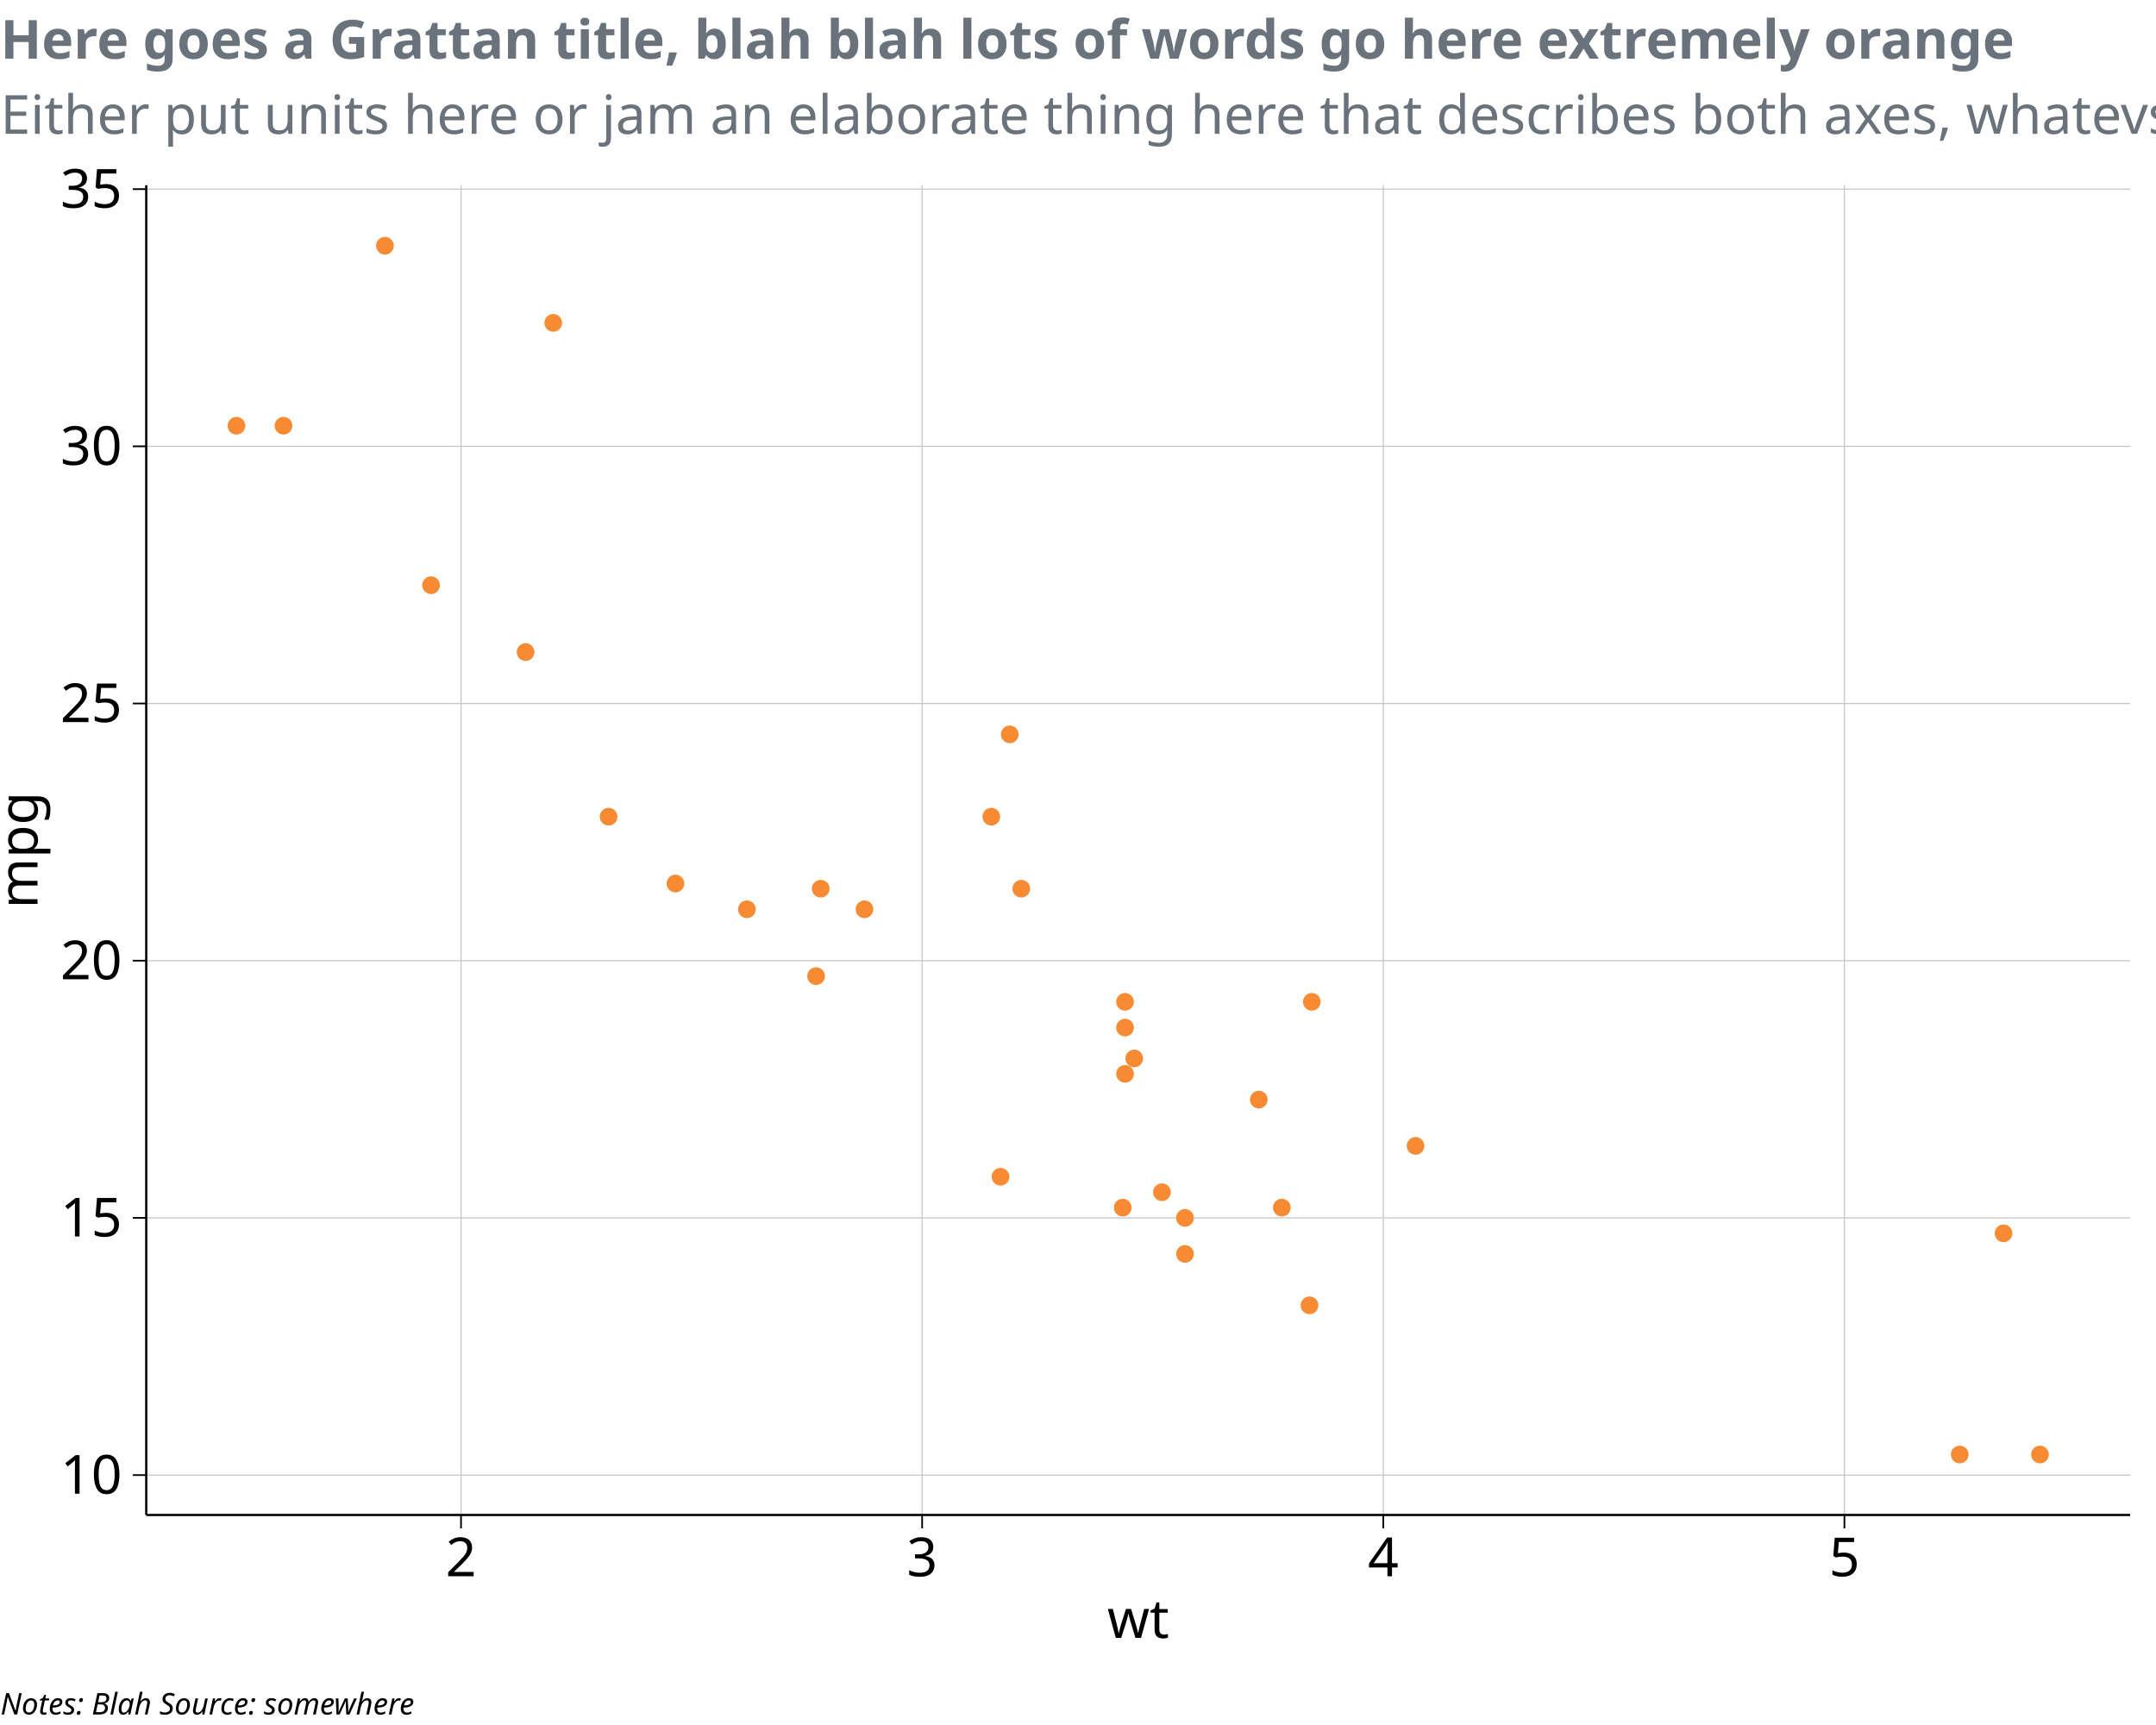
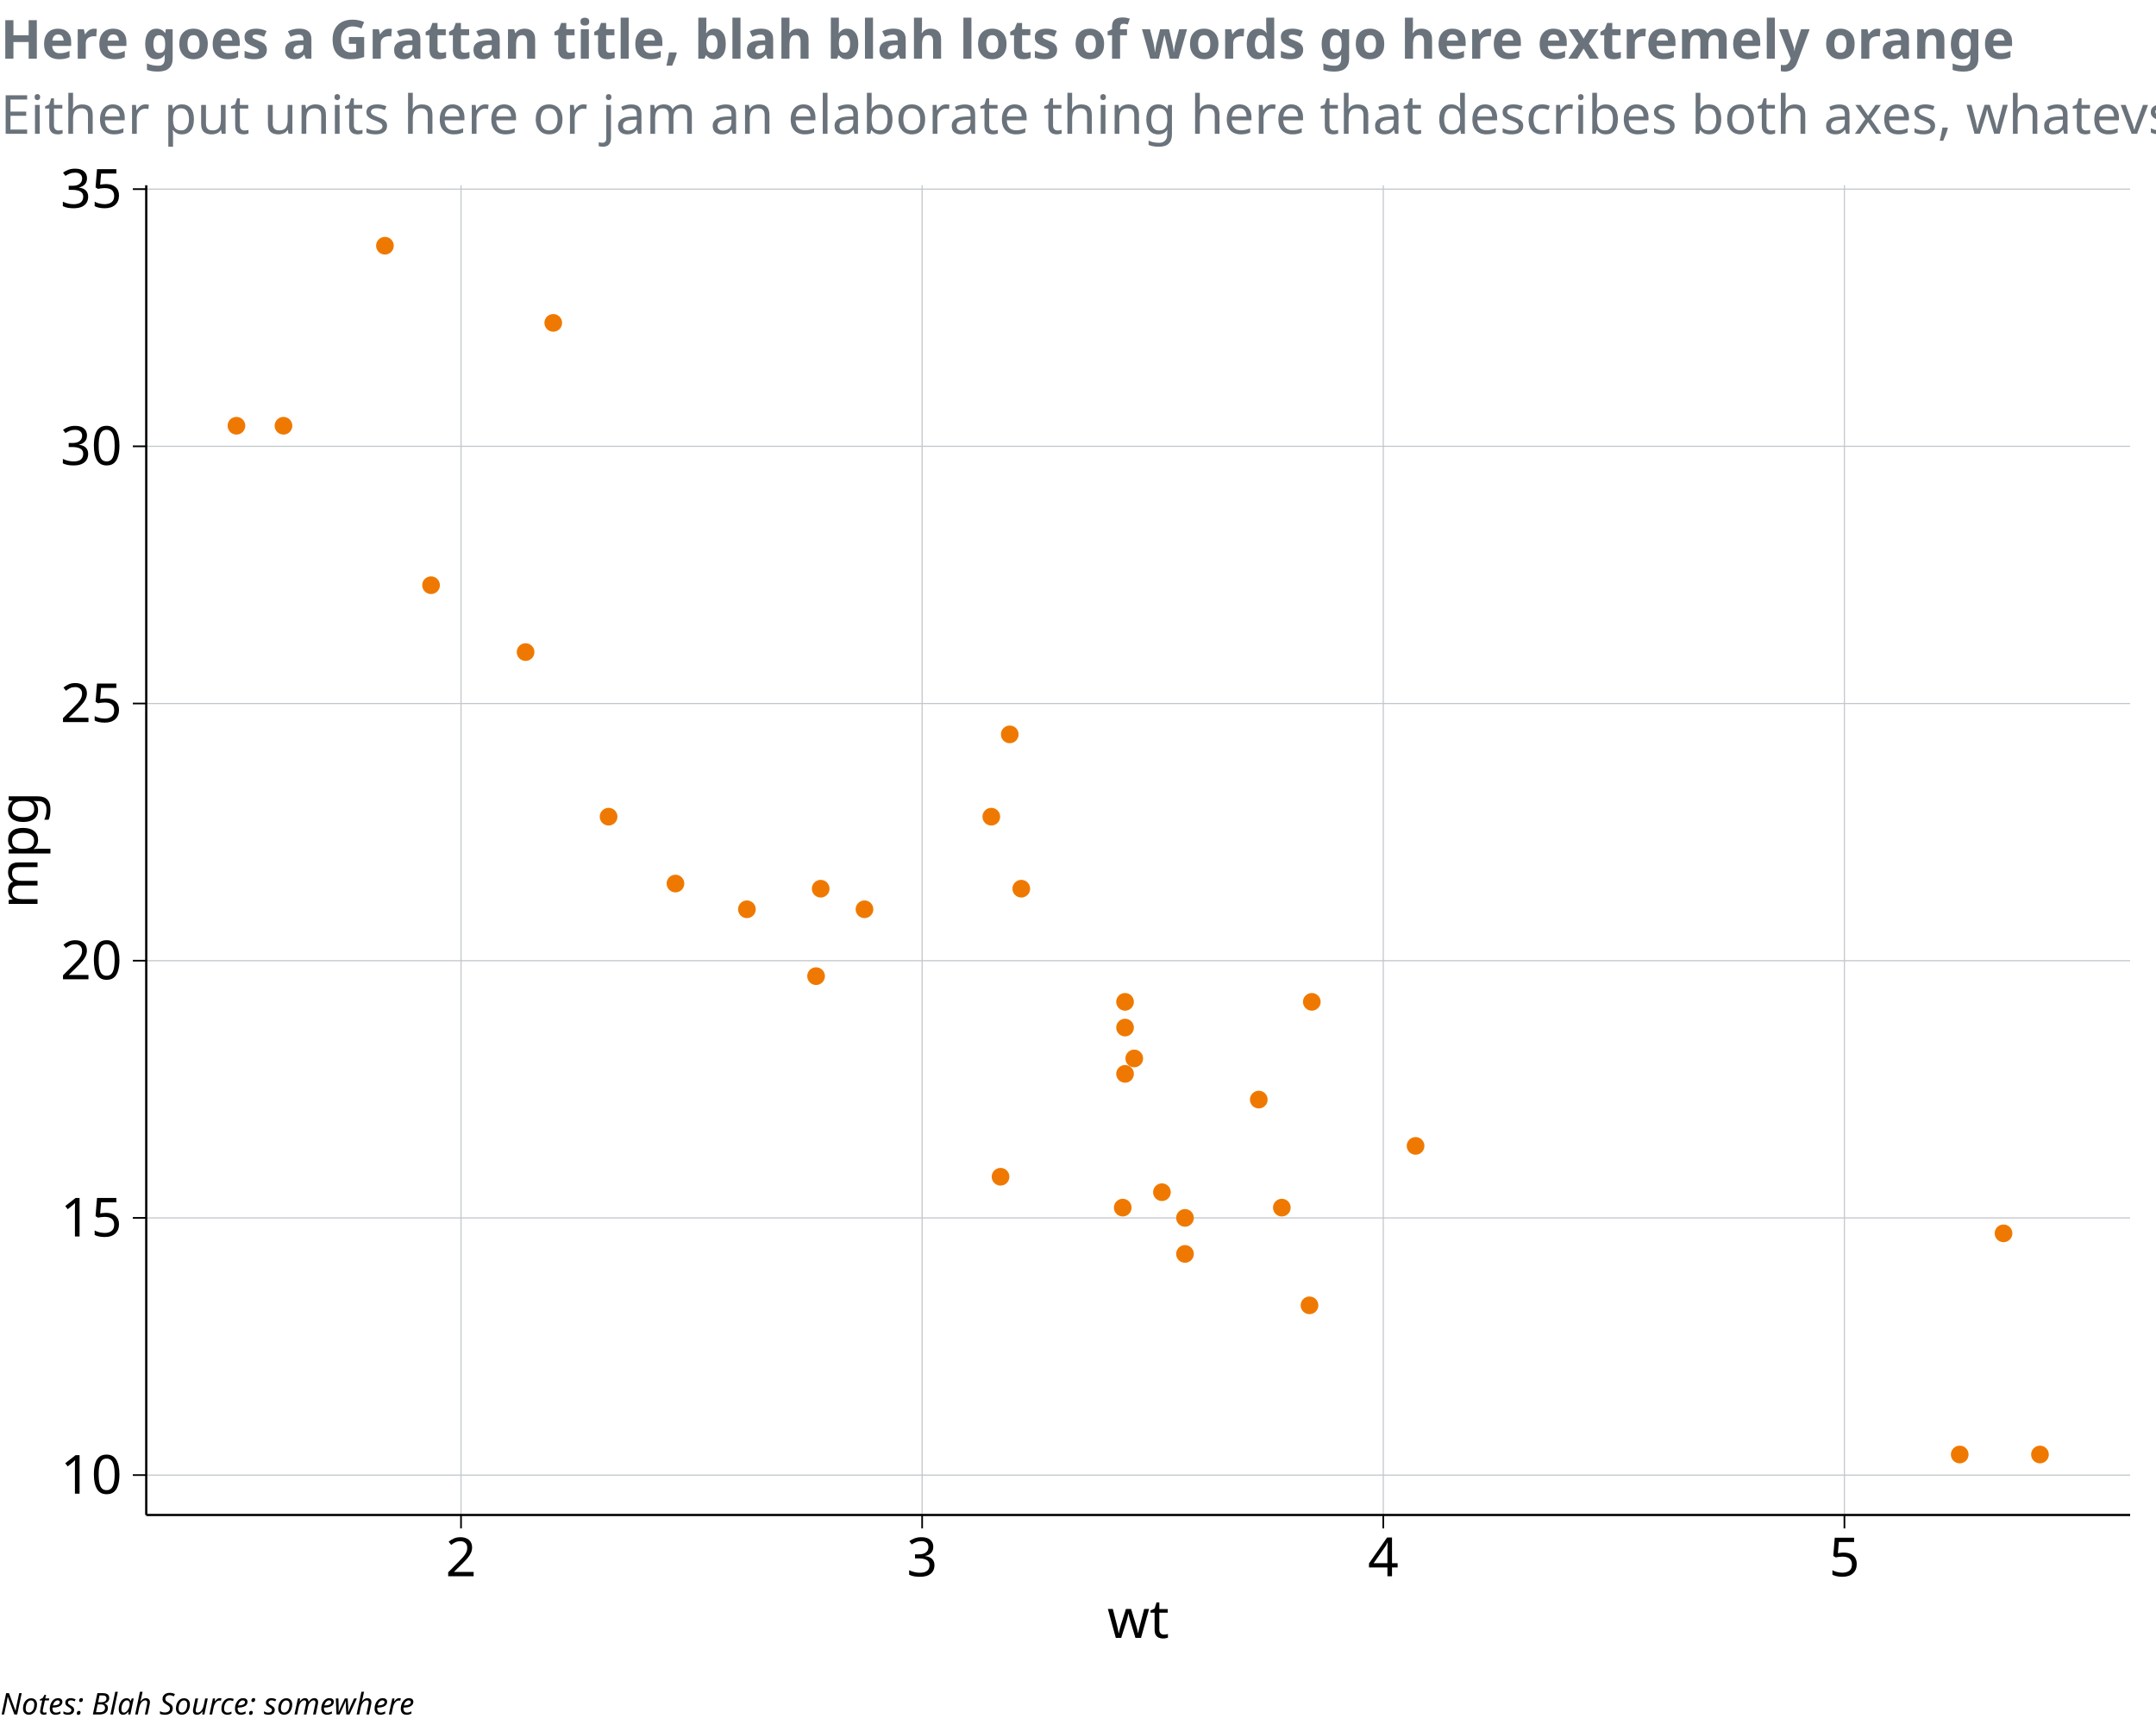
<svg xmlns="http://www.w3.org/2000/svg" class="svglite" data-engine-version="2.0" width="720.00pt" height="576.00pt" viewBox="0 0 720.00 576.00">
  <defs>
    <style type="text/css">
    .svglite line, .svglite polyline, .svglite polygon, .svglite path, .svglite rect, .svglite circle {
      fill: none;
      stroke: #000000;
      stroke-linecap: round;
      stroke-linejoin: round;
      stroke-miterlimit: 10.00;
    }
  </style>
  </defs>
  <rect width="100%" height="100%" style="stroke: none; fill: #FFFFFF;" />
  <defs>
    <clipPath id="cpMC4wMHw3MjAuMDB8MC4wMHw1NzYuMDA=">
      <rect x="0.00" y="0.00" width="720.00" height="576.00" />
    </clipPath>
  </defs>
  <g clip-path="url(#cpMC4wMHw3MjAuMDB8MC4wMHw1NzYuMDA=)">
    <rect x="0.00" y="0.00" width="720.00" height="576.00" style="stroke-width: 0.75; stroke: none; fill: #FFFFFF;" />
  </g>
  <defs>
    <clipPath id="cpNDguODR8NzExLjM2fDYxLjg2fDUwNS44Nw==">
      <rect x="48.84" y="61.86" width="662.52" height="444.00" />
    </clipPath>
  </defs>
  <g clip-path="url(#cpNDguODR8NzExLjM2fDYxLjg2fDUwNS44Nw==)">
    <rect x="48.84" y="61.86" width="662.52" height="444.00" style="stroke-width: 0.75; stroke: none; fill: #FFFFFF;" />
    <polyline points="48.84,492.55 711.36,492.55 " style="stroke-width: 0.38; stroke: #C3C7CB; stroke-linecap: butt;" />
    <polyline points="48.84,406.67 711.36,406.67 " style="stroke-width: 0.38; stroke: #C3C7CB; stroke-linecap: butt;" />
    <polyline points="48.84,320.79 711.36,320.79 " style="stroke-width: 0.38; stroke: #C3C7CB; stroke-linecap: butt;" />
    <polyline points="48.84,234.91 711.36,234.91 " style="stroke-width: 0.38; stroke: #C3C7CB; stroke-linecap: butt;" />
    <polyline points="48.84,149.03 711.36,149.03 " style="stroke-width: 0.38; stroke: #C3C7CB; stroke-linecap: butt;" />
    <polyline points="48.84,63.15 711.36,63.15 " style="stroke-width: 0.38; stroke: #C3C7CB; stroke-linecap: butt;" />
    <polyline points="153.96,505.87 153.96,61.86 " style="stroke-width: 0.38; stroke: #C3C7CB; stroke-linecap: butt;" />
    <polyline points="307.95,505.87 307.95,61.86 " style="stroke-width: 0.38; stroke: #C3C7CB; stroke-linecap: butt;" />
    <polyline points="461.95,505.87 461.95,61.86 " style="stroke-width: 0.38; stroke: #C3C7CB; stroke-linecap: butt;" />
    <polyline points="615.95,505.87 615.95,61.86 " style="stroke-width: 0.38; stroke: #C3C7CB; stroke-linecap: butt;" />
-     <circle cx="249.43" cy="303.62" r="2.60" style="stroke-width: 0.71; stroke: #F68B33; fill: #F68B33;" />
-     <circle cx="288.70" cy="303.62" r="2.60" style="stroke-width: 0.71; stroke: #F68B33; fill: #F68B33;" />
-     <circle cx="203.24" cy="272.70" r="2.60" style="stroke-width: 0.71; stroke: #F68B33; fill: #F68B33;" />
-     <circle cx="341.06" cy="296.75" r="2.60" style="stroke-width: 0.71; stroke: #F68B33; fill: #F68B33;" />
-     <circle cx="375.71" cy="343.12" r="2.60" style="stroke-width: 0.71; stroke: #F68B33; fill: #F68B33;" />
-     <circle cx="378.79" cy="353.43" r="2.60" style="stroke-width: 0.71; stroke: #F68B33; fill: #F68B33;" />
-     <circle cx="395.73" cy="418.70" r="2.60" style="stroke-width: 0.71; stroke: #F68B33; fill: #F68B33;" />
-     <circle cx="337.21" cy="245.22" r="2.60" style="stroke-width: 0.71; stroke: #F68B33; fill: #F68B33;" />
-     <circle cx="331.05" cy="272.70" r="2.60" style="stroke-width: 0.71; stroke: #F68B33; fill: #F68B33;" />
-     <circle cx="375.71" cy="334.53" r="2.60" style="stroke-width: 0.71; stroke: #F68B33; fill: #F68B33;" />
-     <circle cx="375.71" cy="358.58" r="2.60" style="stroke-width: 0.71; stroke: #F68B33; fill: #F68B33;" />
-     <circle cx="472.73" cy="382.63" r="2.60" style="stroke-width: 0.71; stroke: #F68B33; fill: #F68B33;" />
-     <circle cx="420.37" cy="367.17" r="2.60" style="stroke-width: 0.71; stroke: #F68B33; fill: #F68B33;" />
-     <circle cx="428.07" cy="403.24" r="2.60" style="stroke-width: 0.71; stroke: #F68B33; fill: #F68B33;" />
-     <circle cx="654.45" cy="485.68" r="2.60" style="stroke-width: 0.71; stroke: #F68B33; fill: #F68B33;" />
-     <circle cx="681.25" cy="485.68" r="2.60" style="stroke-width: 0.71; stroke: #F68B33; fill: #F68B33;" />
-     <circle cx="669.08" cy="411.83" r="2.60" style="stroke-width: 0.71; stroke: #F68B33; fill: #F68B33;" />
-     <circle cx="184.76" cy="107.81" r="2.60" style="stroke-width: 0.71; stroke: #F68B33; fill: #F68B33;" />
-     <circle cx="94.67" cy="142.16" r="2.60" style="stroke-width: 0.71; stroke: #F68B33; fill: #F68B33;" />
-     <circle cx="128.55" cy="82.05" r="2.60" style="stroke-width: 0.71; stroke: #F68B33; fill: #F68B33;" />
-     <circle cx="225.57" cy="295.03" r="2.60" style="stroke-width: 0.71; stroke: #F68B33; fill: #F68B33;" />
-     <circle cx="388.03" cy="398.09" r="2.60" style="stroke-width: 0.71; stroke: #F68B33; fill: #F68B33;" />
-     <circle cx="374.94" cy="403.24" r="2.60" style="stroke-width: 0.71; stroke: #F68B33; fill: #F68B33;" />
-     <circle cx="437.31" cy="435.87" r="2.60" style="stroke-width: 0.71; stroke: #F68B33; fill: #F68B33;" />
-     <circle cx="438.08" cy="334.53" r="2.60" style="stroke-width: 0.71; stroke: #F68B33; fill: #F68B33;" />
-     <circle cx="143.95" cy="195.41" r="2.60" style="stroke-width: 0.71; stroke: #F68B33; fill: #F68B33;" />
-     <circle cx="175.52" cy="217.74" r="2.60" style="stroke-width: 0.71; stroke: #F68B33; fill: #F68B33;" />
-     <circle cx="78.96" cy="142.16" r="2.60" style="stroke-width: 0.71; stroke: #F68B33; fill: #F68B33;" />
-     <circle cx="334.13" cy="392.93" r="2.60" style="stroke-width: 0.71; stroke: #F68B33; fill: #F68B33;" />
-     <circle cx="272.53" cy="325.95" r="2.60" style="stroke-width: 0.71; stroke: #F68B33; fill: #F68B33;" />
-     <circle cx="395.73" cy="406.67" r="2.60" style="stroke-width: 0.71; stroke: #F68B33; fill: #F68B33;" />
-     <circle cx="274.07" cy="296.75" r="2.60" style="stroke-width: 0.71; stroke: #F68B33; fill: #F68B33;" />
+     <circle cx="249.43" cy="303.62" r="2.60" style="stroke-width: 0.71; stroke: #EF7900; fill: #EF7900;" />
+     <circle cx="288.70" cy="303.62" r="2.60" style="stroke-width: 0.71; stroke: #EF7900; fill: #EF7900;" />
+     <circle cx="203.24" cy="272.70" r="2.60" style="stroke-width: 0.71; stroke: #EF7900; fill: #EF7900;" />
+     <circle cx="341.06" cy="296.75" r="2.60" style="stroke-width: 0.71; stroke: #EF7900; fill: #EF7900;" />
+     <circle cx="375.71" cy="343.12" r="2.60" style="stroke-width: 0.71; stroke: #EF7900; fill: #EF7900;" />
+     <circle cx="378.79" cy="353.43" r="2.60" style="stroke-width: 0.71; stroke: #EF7900; fill: #EF7900;" />
+     <circle cx="395.73" cy="418.70" r="2.60" style="stroke-width: 0.71; stroke: #EF7900; fill: #EF7900;" />
+     <circle cx="337.21" cy="245.22" r="2.60" style="stroke-width: 0.71; stroke: #EF7900; fill: #EF7900;" />
+     <circle cx="331.05" cy="272.70" r="2.60" style="stroke-width: 0.71; stroke: #EF7900; fill: #EF7900;" />
+     <circle cx="375.71" cy="334.53" r="2.60" style="stroke-width: 0.71; stroke: #EF7900; fill: #EF7900;" />
+     <circle cx="375.71" cy="358.58" r="2.60" style="stroke-width: 0.71; stroke: #EF7900; fill: #EF7900;" />
+     <circle cx="472.73" cy="382.63" r="2.60" style="stroke-width: 0.71; stroke: #EF7900; fill: #EF7900;" />
+     <circle cx="420.37" cy="367.17" r="2.60" style="stroke-width: 0.71; stroke: #EF7900; fill: #EF7900;" />
+     <circle cx="428.07" cy="403.24" r="2.60" style="stroke-width: 0.71; stroke: #EF7900; fill: #EF7900;" />
+     <circle cx="654.45" cy="485.68" r="2.60" style="stroke-width: 0.71; stroke: #EF7900; fill: #EF7900;" />
+     <circle cx="681.25" cy="485.68" r="2.60" style="stroke-width: 0.71; stroke: #EF7900; fill: #EF7900;" />
+     <circle cx="669.08" cy="411.83" r="2.60" style="stroke-width: 0.71; stroke: #EF7900; fill: #EF7900;" />
+     <circle cx="184.76" cy="107.81" r="2.60" style="stroke-width: 0.71; stroke: #EF7900; fill: #EF7900;" />
+     <circle cx="94.67" cy="142.16" r="2.60" style="stroke-width: 0.71; stroke: #EF7900; fill: #EF7900;" />
+     <circle cx="128.55" cy="82.05" r="2.60" style="stroke-width: 0.71; stroke: #EF7900; fill: #EF7900;" />
+     <circle cx="225.57" cy="295.03" r="2.60" style="stroke-width: 0.71; stroke: #EF7900; fill: #EF7900;" />
+     <circle cx="388.03" cy="398.09" r="2.60" style="stroke-width: 0.71; stroke: #EF7900; fill: #EF7900;" />
+     <circle cx="374.94" cy="403.24" r="2.60" style="stroke-width: 0.71; stroke: #EF7900; fill: #EF7900;" />
+     <circle cx="437.31" cy="435.87" r="2.60" style="stroke-width: 0.71; stroke: #EF7900; fill: #EF7900;" />
+     <circle cx="438.08" cy="334.53" r="2.60" style="stroke-width: 0.71; stroke: #EF7900; fill: #EF7900;" />
+     <circle cx="143.95" cy="195.41" r="2.60" style="stroke-width: 0.71; stroke: #EF7900; fill: #EF7900;" />
+     <circle cx="175.52" cy="217.74" r="2.60" style="stroke-width: 0.71; stroke: #EF7900; fill: #EF7900;" />
+     <circle cx="78.96" cy="142.16" r="2.60" style="stroke-width: 0.71; stroke: #EF7900; fill: #EF7900;" />
+     <circle cx="334.13" cy="392.93" r="2.60" style="stroke-width: 0.71; stroke: #EF7900; fill: #EF7900;" />
+     <circle cx="272.53" cy="325.95" r="2.60" style="stroke-width: 0.71; stroke: #EF7900; fill: #EF7900;" />
+     <circle cx="395.73" cy="406.67" r="2.60" style="stroke-width: 0.71; stroke: #EF7900; fill: #EF7900;" />
+     <circle cx="274.07" cy="296.75" r="2.60" style="stroke-width: 0.71; stroke: #EF7900; fill: #EF7900;" />
  </g>
  <g clip-path="url(#cpMC4wMHw3MjAuMDB8MC4wMHw1NzYuMDA=)">
    <polyline points="48.84,505.87 48.84,61.86 " style="stroke-width: 0.75; stroke-linecap: butt;" />
    <text x="40.77" y="498.75" text-anchor="end" style="font-size: 18.00px; font-family: sans;" textLength="20.02px" lengthAdjust="spacingAndGlyphs">10</text>
    <text x="40.77" y="412.87" text-anchor="end" style="font-size: 18.00px; font-family: sans;" textLength="20.02px" lengthAdjust="spacingAndGlyphs">15</text>
    <text x="40.77" y="326.99" text-anchor="end" style="font-size: 18.00px; font-family: sans;" textLength="20.02px" lengthAdjust="spacingAndGlyphs">20</text>
    <text x="40.77" y="241.11" text-anchor="end" style="font-size: 18.00px; font-family: sans;" textLength="20.02px" lengthAdjust="spacingAndGlyphs">25</text>
    <text x="40.77" y="155.23" text-anchor="end" style="font-size: 18.00px; font-family: sans;" textLength="20.02px" lengthAdjust="spacingAndGlyphs">30</text>
    <text x="40.77" y="69.35" text-anchor="end" style="font-size: 18.00px; font-family: sans;" textLength="20.02px" lengthAdjust="spacingAndGlyphs">35</text>
    <polyline points="44.36,492.55 48.84,492.55 " style="stroke-width: 0.56; stroke-linecap: butt;" />
    <polyline points="44.36,406.67 48.84,406.67 " style="stroke-width: 0.56; stroke-linecap: butt;" />
    <polyline points="44.36,320.79 48.84,320.79 " style="stroke-width: 0.56; stroke-linecap: butt;" />
    <polyline points="44.36,234.91 48.84,234.91 " style="stroke-width: 0.56; stroke-linecap: butt;" />
    <polyline points="44.36,149.03 48.84,149.03 " style="stroke-width: 0.56; stroke-linecap: butt;" />
    <polyline points="44.36,63.15 48.84,63.15 " style="stroke-width: 0.56; stroke-linecap: butt;" />
    <polyline points="48.84,505.87 711.36,505.87 " style="stroke-width: 0.75; stroke-linecap: butt;" />
    <polyline points="153.96,510.35 153.96,505.87 " style="stroke-width: 0.56; stroke-linecap: butt;" />
    <polyline points="307.95,510.35 307.95,505.87 " style="stroke-width: 0.56; stroke-linecap: butt;" />
    <polyline points="461.95,510.35 461.95,505.87 " style="stroke-width: 0.56; stroke-linecap: butt;" />
    <polyline points="615.95,510.35 615.95,505.87 " style="stroke-width: 0.56; stroke-linecap: butt;" />
    <text x="153.96" y="526.32" text-anchor="middle" style="font-size: 18.00px; font-family: sans;" textLength="10.01px" lengthAdjust="spacingAndGlyphs">2</text>
    <text x="307.95" y="526.32" text-anchor="middle" style="font-size: 18.00px; font-family: sans;" textLength="10.01px" lengthAdjust="spacingAndGlyphs">3</text>
    <text x="461.95" y="526.32" text-anchor="middle" style="font-size: 18.00px; font-family: sans;" textLength="10.01px" lengthAdjust="spacingAndGlyphs">4</text>
    <text x="615.95" y="526.32" text-anchor="middle" style="font-size: 18.00px; font-family: sans;" textLength="10.01px" lengthAdjust="spacingAndGlyphs">5</text>
    <text x="380.10" y="546.93" text-anchor="middle" style="font-size: 18.00px; font-family: sans;" textLength="18.00px" lengthAdjust="spacingAndGlyphs">wt</text>
    <text transform="translate(12.53,283.87) rotate(-90)" text-anchor="middle" style="font-size: 18.00px; font-family: sans;" textLength="35.02px" lengthAdjust="spacingAndGlyphs">mpg</text>
    <text x="0.14" y="44.68" style="font-size: 18.00px; fill: #6A737B; font-family: sans;" textLength="682.47px" lengthAdjust="spacingAndGlyphs">Either put units here or jam an elaborate thing here that describes both axes, whatevs</text>
    <text x="0.14" y="19.59" style="font-size: 18.00px; font-weight: bold; fill: #6A737B; font-family: sans;" textLength="595.38px" lengthAdjust="spacingAndGlyphs">Here goes a Grattan title, blah blah lots of words go here extremely orange</text>
    <text x="0.14" y="572.49" style="font-size: 9.99px; font-style: italic; font-family: sans;" textLength="143.29px" lengthAdjust="spacingAndGlyphs">Notes: Blah Source: somewhere</text>
  </g>
</svg>
